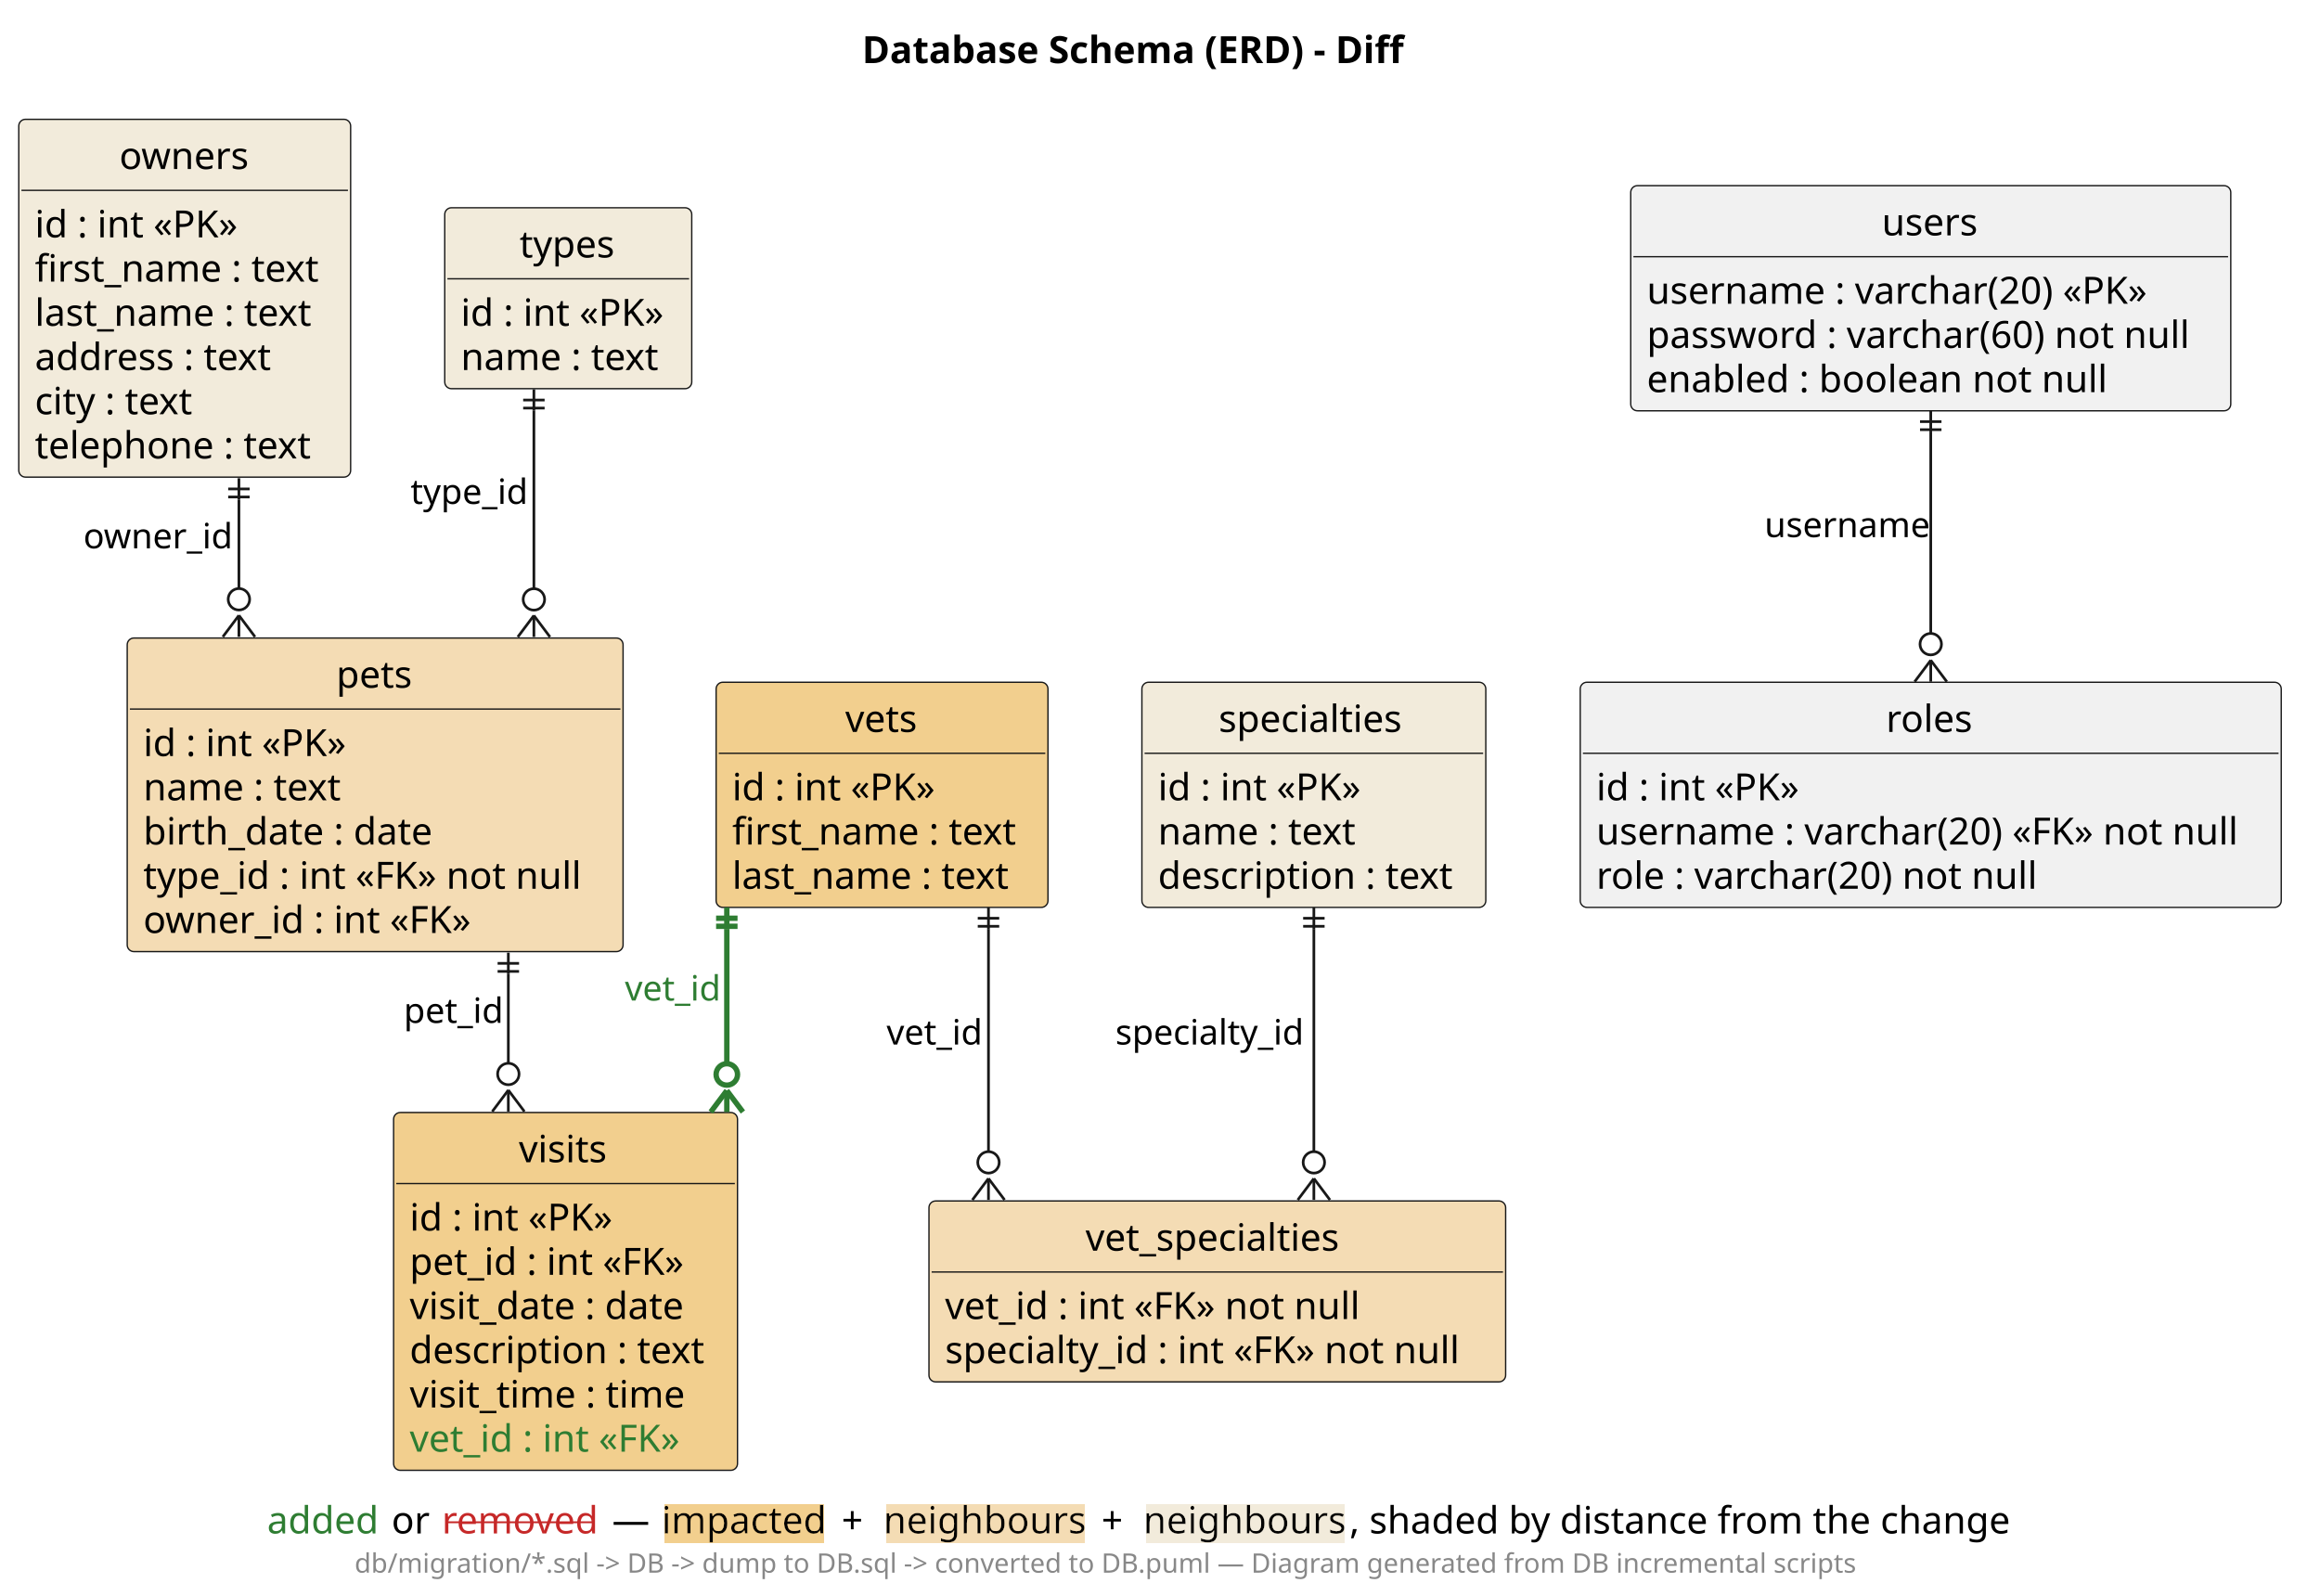
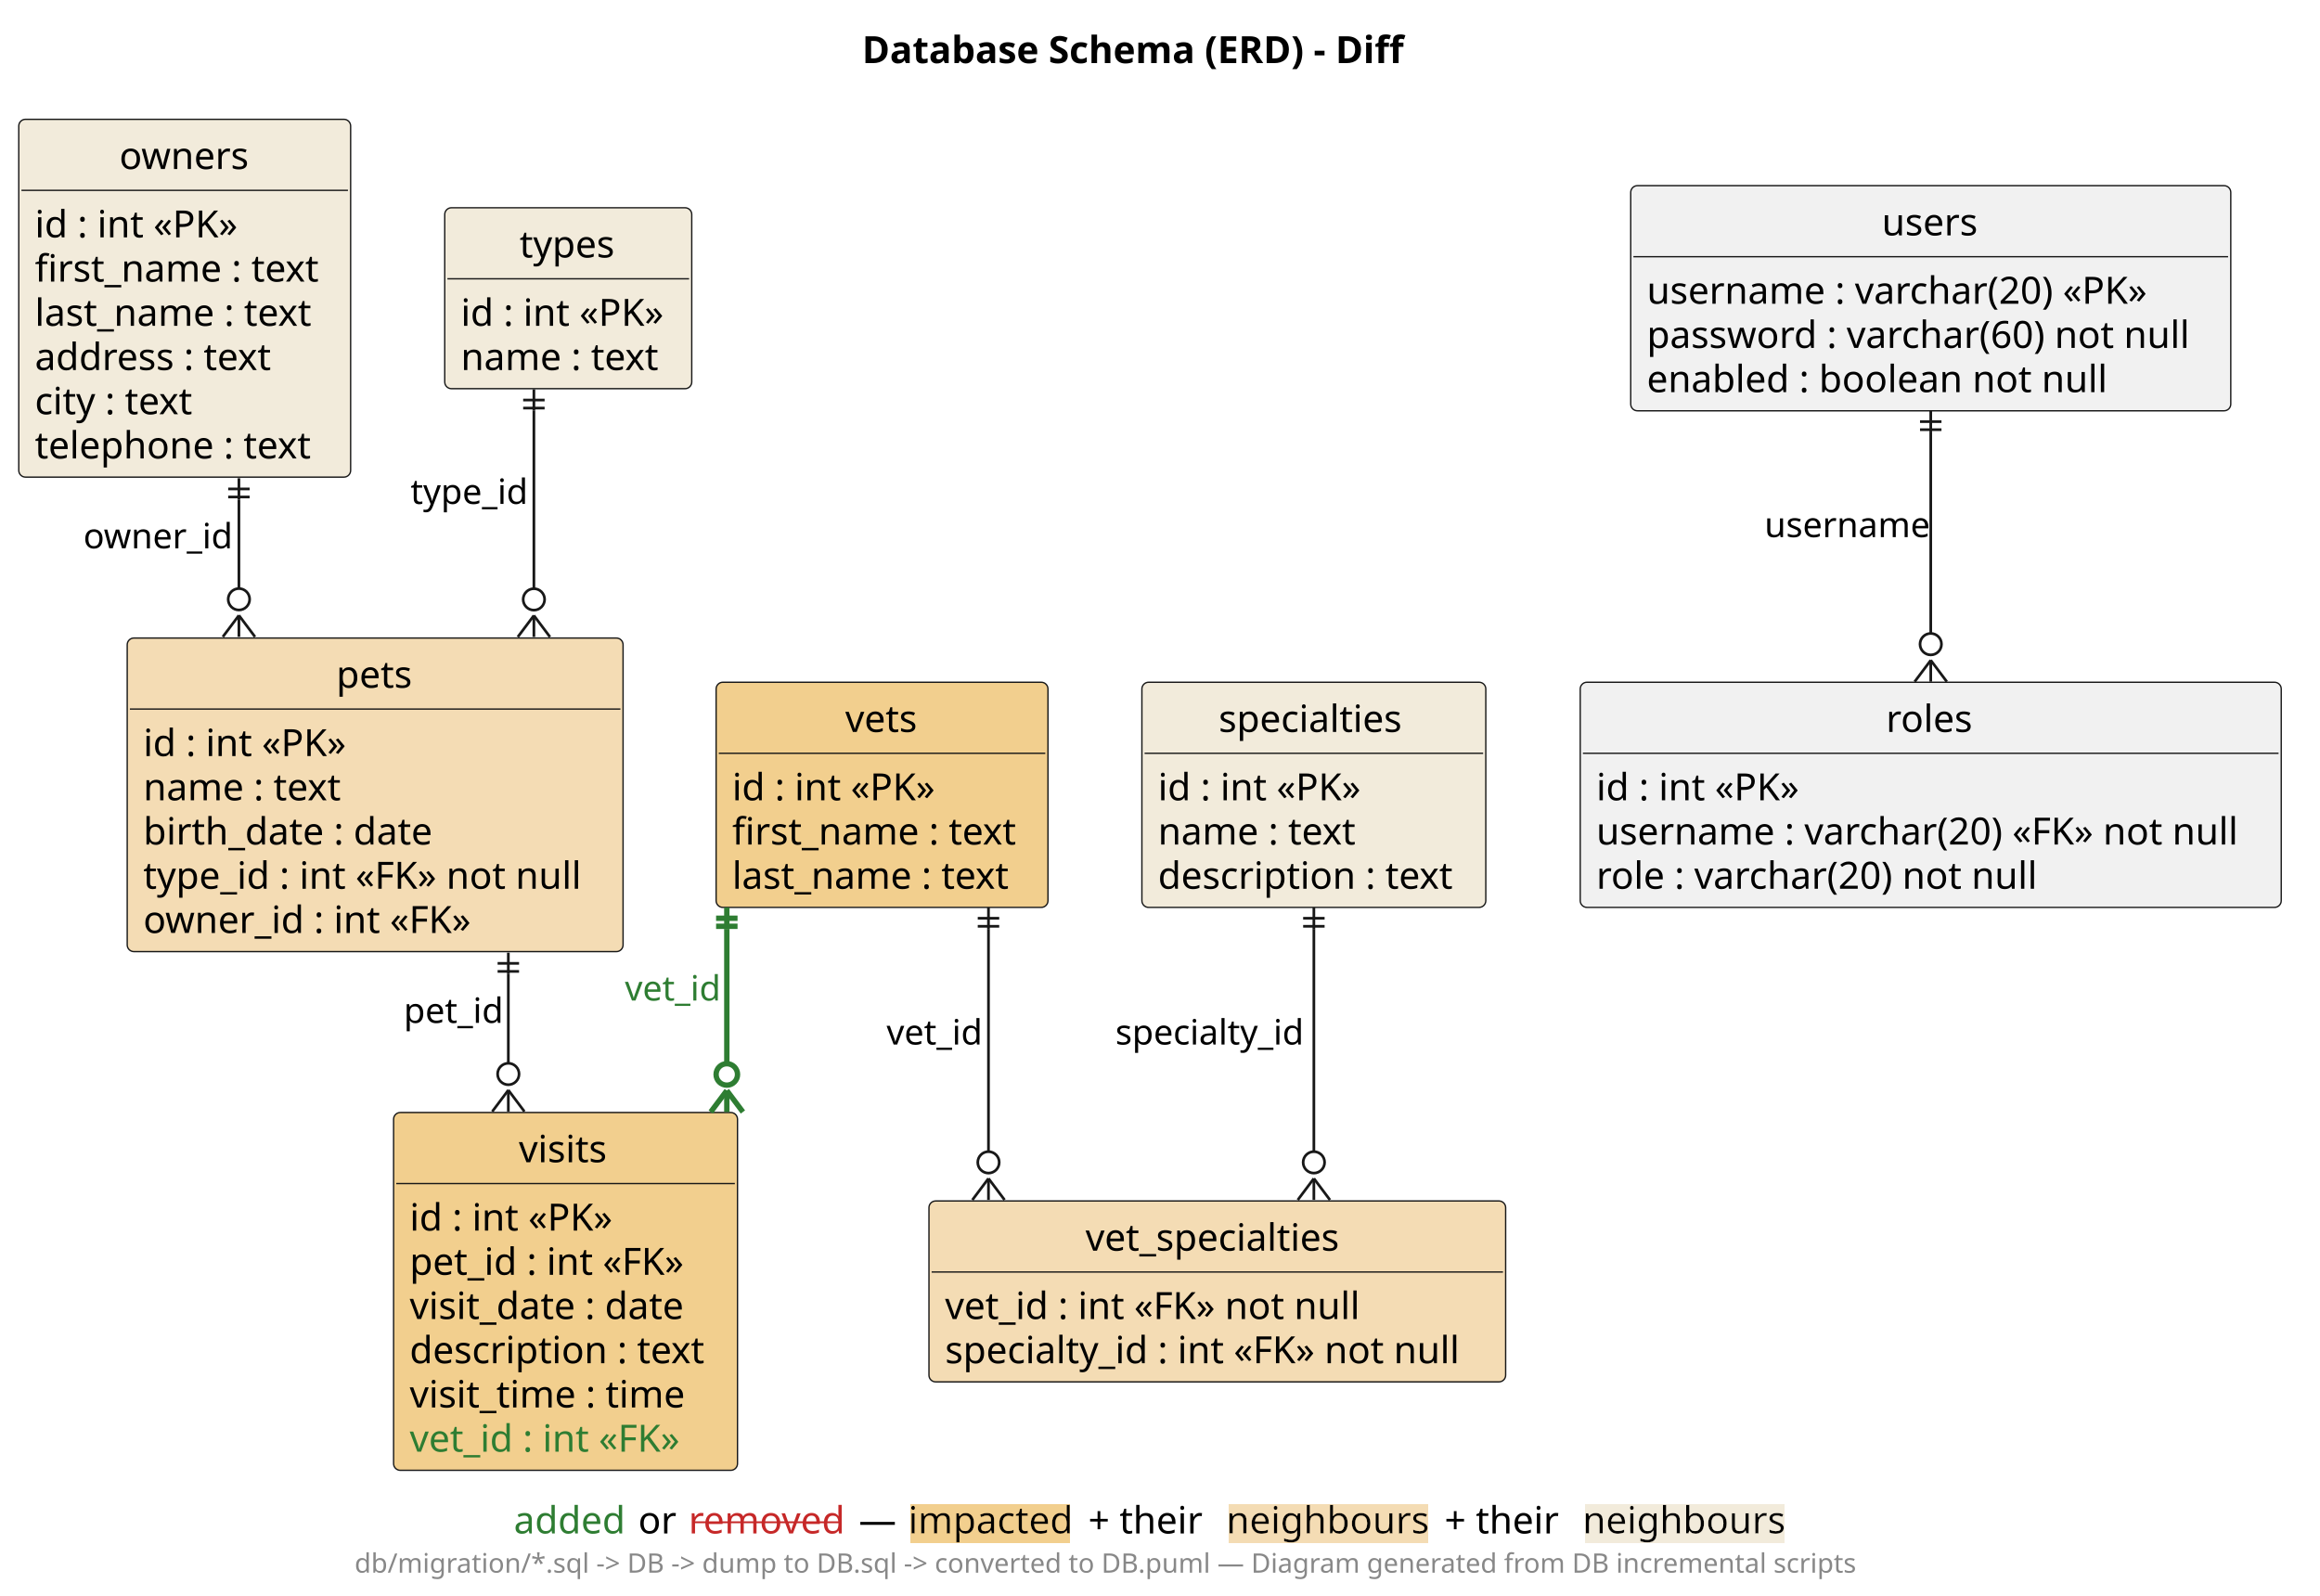
<svg xmlns="http://www.w3.org/2000/svg" version="1.1" data-diagram-type="CLASS" style="width:865px;height:595px;background:#FFFFFF;" width="865px" height="595px" viewBox="0 0 865 595" zoomAndPan="magnify" preserveAspectRatio="none" contentStyleType="text/css">
  <defs>
-     <filter id="bql3qpn4v9o610" x="0" y="0" width="1" height="1">
+     <filter id="bwk0bsimlcsl0" x="0" y="0" width="1" height="1">
      <feFlood flood-color="#F2CF8E" result="flood" />
      <feComposite in="SourceGraphic" in2="flood" operator="over" />
    </filter>
-     <filter id="bql3qpn4v9o611" x="0" y="0" width="1" height="1">
+     <filter id="bwk0bsimlcsl1" x="0" y="0" width="1" height="1">
      <feFlood flood-color="#F4DCB4" result="flood" />
      <feComposite in="SourceGraphic" in2="flood" operator="over" />
    </filter>
-     <filter id="bql3qpn4v9o612" x="0" y="0" width="1" height="1">
+     <filter id="bwk0bsimlcsl2" x="0" y="0" width="1" height="1">
      <feFlood flood-color="#F2EBDB" result="flood" />
      <feComposite in="SourceGraphic" in2="flood" operator="over" />
    </filter>
  </defs>
  <g font-family="sans-serif" lengthAdjust="spacing">
    <g class="title" data-source-line="3">
      <text x="321.413" y="23.535" fill="#000" font-size="14" textLength="215.722" font-weight="700">Database Schema (ERD) - Diff</text>
    </g>
    <g class="entity" data-qualified-name="owners" id="ent0001" data-source-line="8">
      <rect x="7" y="44.488" width="123.733" height="133.418" fill="#F2EBDB" style="stroke:#181818;stroke-width:0.5;" rx="2.5" ry="2.5" />
      <text x="44.497" y="63.023" fill="#000" font-size="14" textLength="48.74">owners</text>
      <line x1="8" y1="70.977" x2="129.733" y2="70.977" style="stroke:#181818;stroke-width:0.5;" />
      <text x="13" y="88.512" fill="#000" font-size="14" textLength="80.097">id : int «PK»</text>
      <text x="13" y="105" fill="#000" font-size="14" textLength="111.733">first_name : text</text>
      <text x="13" y="121.488" fill="#000" font-size="14" textLength="108.589">last_name : text</text>
      <text x="13" y="137.977" fill="#000" font-size="14" textLength="93.304">address : text</text>
      <text x="13" y="154.465" fill="#000" font-size="14" textLength="63.916">city : text</text>
      <text x="13" y="170.953" fill="#000" font-size="14" textLength="107.618">telephone : text</text>
    </g>
    <g class="entity" data-qualified-name="pets" id="ent0002" data-source-line="16">
      <rect x="47.43" y="237.908" width="184.881" height="116.93" fill="#F4DCB4" style="stroke:#181818;stroke-width:0.5;" rx="2.5" ry="2.5" />
      <text x="125.378" y="256.443" fill="#000" font-size="14" textLength="28.984">pets</text>
      <line x1="48.43" y1="264.397" x2="231.311" y2="264.397" style="stroke:#181818;stroke-width:0.5;" />
      <text x="53.43" y="281.932" fill="#000" font-size="14" textLength="80.097">id : int «PK»</text>
      <text x="53.43" y="298.42" fill="#000" font-size="14" textLength="77.438">name : text</text>
      <text x="53.43" y="314.908" fill="#000" font-size="14" textLength="111.959">birth_date : date</text>
      <text x="53.43" y="331.397" fill="#000" font-size="14" textLength="172.881">type_id : int «FK» not null</text>
      <text x="53.43" y="347.885" fill="#000" font-size="14" textLength="128.468">owner_id : int «FK»</text>
    </g>
    <g class="entity" data-qualified-name="roles" id="ent0003" data-source-line="23">
      <rect x="589.18" y="254.398" width="261.368" height="83.953" fill="#F1F1F1" style="stroke:#181818;stroke-width:0.5;" rx="2.5" ry="2.5" />
      <text x="703.208" y="272.933" fill="#000" font-size="14" textLength="33.312">roles</text>
      <line x1="590.18" y1="280.887" x2="849.548" y2="280.887" style="stroke:#181818;stroke-width:0.5;" />
      <text x="595.18" y="298.422" fill="#000" font-size="14" textLength="80.097">id : int «PK»</text>
      <text x="595.18" y="314.91" fill="#000" font-size="14" textLength="249.368">username : varchar(20) «FK» not null</text>
      <text x="595.18" y="331.398" fill="#000" font-size="14" textLength="173.154">role : varchar(20) not null</text>
    </g>
    <g class="entity" data-qualified-name="specialties" id="ent0004" data-source-line="28">
      <rect x="425.75" y="254.398" width="128.225" height="83.953" fill="#F2EBDB" style="stroke:#181818;stroke-width:0.5;" rx="2.5" ry="2.5" />
      <text x="454.38" y="272.933" fill="#000" font-size="14" textLength="70.964">specialties</text>
      <line x1="426.75" y1="280.887" x2="552.975" y2="280.887" style="stroke:#181818;stroke-width:0.5;" />
      <text x="431.75" y="298.422" fill="#000" font-size="14" textLength="80.097">id : int «PK»</text>
      <text x="431.75" y="314.91" fill="#000" font-size="14" textLength="77.438">name : text</text>
      <text x="431.75" y="331.398" fill="#000" font-size="14" textLength="116.225">description : text</text>
    </g>
    <g class="entity" data-qualified-name="types" id="ent0005" data-source-line="33">
      <rect x="165.82" y="77.468" width="92.097" height="67.465" fill="#F2EBDB" style="stroke:#181818;stroke-width:0.5;" rx="2.5" ry="2.5" />
      <text x="193.719" y="96.003" fill="#000" font-size="14" textLength="36.299">types</text>
      <line x1="166.82" y1="103.957" x2="256.917" y2="103.957" style="stroke:#181818;stroke-width:0.5;" />
      <text x="171.82" y="121.492" fill="#000" font-size="14" textLength="80.097">id : int «PK»</text>
      <text x="171.82" y="137.98" fill="#000" font-size="14" textLength="77.438">name : text</text>
    </g>
    <g class="entity" data-qualified-name="users" id="ent0006" data-source-line="37">
      <rect x="608.01" y="69.228" width="223.723" height="83.953" fill="#F1F1F1" style="stroke:#181818;stroke-width:0.5;" rx="2.5" ry="2.5" />
      <text x="701.626" y="87.763" fill="#000" font-size="14" textLength="36.49">users</text>
      <line x1="609.01" y1="95.717" x2="830.733" y2="95.717" style="stroke:#181818;stroke-width:0.5;" />
      <text x="614.01" y="113.252" fill="#000" font-size="14" textLength="192.746">username : varchar(20) «PK»</text>
      <text x="614.01" y="129.74" fill="#000" font-size="14" textLength="211.723">password : varchar(60) not null</text>
      <text x="614.01" y="146.228" fill="#000" font-size="14" textLength="178.11">enabled : boolean not null</text>
    </g>
    <g class="entity" data-qualified-name="vet_specialties" id="ent0007" data-source-line="42">
      <rect x="346.36" y="447.818" width="215.014" height="67.465" fill="#F4DCB4" style="stroke:#181818;stroke-width:0.5;" rx="2.5" ry="2.5" />
      <text x="404.744" y="466.353" fill="#000" font-size="14" textLength="98.246">vet_specialties</text>
      <line x1="347.36" y1="474.307" x2="560.374" y2="474.307" style="stroke:#181818;stroke-width:0.5;" />
      <text x="352.36" y="491.842" fill="#000" font-size="14" textLength="164.001">vet_id : int «FK» not null</text>
      <text x="352.36" y="508.33" fill="#000" font-size="14" textLength="203.014">specialty_id : int «FK» not null</text>
    </g>
    <g class="entity" data-qualified-name="vets" id="ent0008" data-source-line="46">
      <rect x="267" y="254.398" width="123.733" height="83.953" fill="#F2CF8E" style="stroke:#181818;stroke-width:0.5;" rx="2.5" ry="2.5" />
      <text x="315.157" y="272.933" fill="#000" font-size="14" textLength="27.419">vets</text>
      <line x1="268" y1="280.887" x2="389.733" y2="280.887" style="stroke:#181818;stroke-width:0.5;" />
      <text x="273" y="298.422" fill="#000" font-size="14" textLength="80.097">id : int «PK»</text>
      <text x="273" y="314.91" fill="#000" font-size="14" textLength="111.733">first_name : text</text>
      <text x="273" y="331.398" fill="#000" font-size="14" textLength="108.589">last_name : text</text>
    </g>
    <g class="entity" data-qualified-name="visits" id="ent0009" data-source-line="51">
      <rect x="146.75" y="414.838" width="128.225" height="133.418" fill="#F2CF8E" style="stroke:#181818;stroke-width:0.5;" rx="2.5" ry="2.5" />
      <text x="193.438" y="433.373" fill="#000" font-size="14" textLength="34.85">visits</text>
      <line x1="147.75" y1="441.327" x2="273.975" y2="441.327" style="stroke:#181818;stroke-width:0.5;" />
      <text x="152.75" y="458.862" fill="#000" font-size="14" textLength="80.097">id : int «PK»</text>
      <text x="152.75" y="475.35" fill="#000" font-size="14" textLength="108.712">pet_id : int «FK»</text>
      <text x="152.75" y="491.838" fill="#000" font-size="14" textLength="107.16">visit_date : date</text>
      <text x="152.75" y="508.327" fill="#000" font-size="14" textLength="116.225">description : text</text>
      <text x="152.75" y="524.815" fill="#000" font-size="14" textLength="108.309">visit_time : time</text>
      <text x="152.75" y="541.303" fill="#2E7D32" font-size="14" textLength="107.146">vet_id : int «FK»</text>
    </g>
    <g class="link" data-entity-1="ent0001" data-entity-2="ent0002" id="lnk10" data-source-line="60" data-link-type="crowfoot">
      <path d="M89.08,186.318 C89.08,205.668 89.08,200.638 89.08,219.458" style="stroke:#181818;stroke-width:1;" fill="none" id="owners-pets" codeLine="60" />
      <line x1="85.08" y1="182.318" x2="93.08" y2="182.318" style="stroke:#181818;stroke-width:1;" />
      <line x1="85.08" y1="185.318" x2="93.08" y2="185.318" style="stroke:#181818;stroke-width:1;" />
      <line x1="89.08" y1="186.318" x2="89.08" y2="178.318" style="stroke:#181818;stroke-width:1;" />
      <line x1="89.08" y1="229.458" x2="95.08" y2="237.458" style="stroke:#181818;stroke-width:1;" />
      <line x1="89.08" y1="229.458" x2="83.08" y2="237.458" style="stroke:#181818;stroke-width:1;" />
      <line x1="89.08" y1="229.458" x2="89.08" y2="237.458" style="stroke:#181818;stroke-width:1;" />
      <ellipse cx="89.08" cy="223.458" rx="4" ry="4" fill="none" style="stroke:#181818;stroke-width:1;" />
      <text x="31.08" y="204.457" fill="#000" font-size="13" textLength="57.072">owner_id</text>
    </g>
    <g class="link" data-entity-1="ent0002" data-entity-2="ent0009" id="lnk11" data-source-line="61" data-link-type="crowfoot">
      <path d="M189.53,363.218 C189.53,382.068 189.53,377.078 189.53,396.478" style="stroke:#181818;stroke-width:1;" fill="none" id="pets-visits" codeLine="61" />
      <line x1="185.53" y1="359.218" x2="193.53" y2="359.218" style="stroke:#181818;stroke-width:1;" />
      <line x1="185.53" y1="362.218" x2="193.53" y2="362.218" style="stroke:#181818;stroke-width:1;" />
      <line x1="189.53" y1="363.218" x2="189.53" y2="355.218" style="stroke:#181818;stroke-width:1;" />
      <line x1="189.53" y1="406.478" x2="195.53" y2="414.478" style="stroke:#181818;stroke-width:1;" />
      <line x1="189.53" y1="406.478" x2="183.53" y2="414.478" style="stroke:#181818;stroke-width:1;" />
      <line x1="189.53" y1="406.478" x2="189.53" y2="414.478" style="stroke:#181818;stroke-width:1;" />
      <ellipse cx="189.53" cy="400.478" rx="4" ry="4" fill="none" style="stroke:#181818;stroke-width:1;" />
      <text x="150.53" y="381.417" fill="#000" font-size="13" textLength="38.727">pet_id</text>
    </g>
    <g class="link" data-entity-1="ent0004" data-entity-2="ent0007" id="lnk12" data-source-line="62" data-link-type="crowfoot">
      <path d="M489.87,346.398 C489.87,379.368 489.87,398.678 489.87,429.428" style="stroke:#181818;stroke-width:1;" fill="none" id="specialties-vet_specialties" codeLine="62" />
      <line x1="485.87" y1="342.398" x2="493.87" y2="342.398" style="stroke:#181818;stroke-width:1;" />
      <line x1="485.87" y1="345.398" x2="493.87" y2="345.398" style="stroke:#181818;stroke-width:1;" />
      <line x1="489.87" y1="346.398" x2="489.87" y2="338.398" style="stroke:#181818;stroke-width:1;" />
      <line x1="489.87" y1="439.428" x2="495.87" y2="447.428" style="stroke:#181818;stroke-width:1;" />
      <line x1="489.87" y1="439.428" x2="483.87" y2="447.428" style="stroke:#181818;stroke-width:1;" />
      <line x1="489.87" y1="439.428" x2="489.87" y2="447.428" style="stroke:#181818;stroke-width:1;" />
      <ellipse cx="489.87" cy="433.428" rx="4" ry="4" fill="none" style="stroke:#181818;stroke-width:1;" />
      <text x="415.87" y="389.477" fill="#000" font-size="13" textLength="73.5">specialty_id</text>
    </g>
    <g class="link" data-entity-1="ent0005" data-entity-2="ent0002" id="lnk13" data-source-line="63" data-link-type="crowfoot">
      <path d="M199.06,153.168 C199.06,178.958 199.06,189.048 199.06,219.508" style="stroke:#181818;stroke-width:1;" fill="none" id="types-pets" codeLine="63" />
      <line x1="195.06" y1="149.168" x2="203.06" y2="149.168" style="stroke:#181818;stroke-width:1;" />
      <line x1="195.06" y1="152.168" x2="203.06" y2="152.168" style="stroke:#181818;stroke-width:1;" />
      <line x1="199.06" y1="153.168" x2="199.06" y2="145.168" style="stroke:#181818;stroke-width:1;" />
      <line x1="199.06" y1="229.508" x2="205.06" y2="237.508" style="stroke:#181818;stroke-width:1;" />
      <line x1="199.06" y1="229.508" x2="193.06" y2="237.508" style="stroke:#181818;stroke-width:1;" />
      <line x1="199.06" y1="229.508" x2="199.06" y2="237.508" style="stroke:#181818;stroke-width:1;" />
      <ellipse cx="199.06" cy="223.508" rx="4" ry="4" fill="none" style="stroke:#181818;stroke-width:1;" />
      <text x="153.06" y="187.907" fill="#000" font-size="13" textLength="45.519">type_id</text>
    </g>
    <g class="link" data-entity-1="ent0006" data-entity-2="ent0003" id="lnk14" data-source-line="64" data-link-type="crowfoot">
      <path d="M719.87,161.218 C719.87,191.418 719.87,205.968 719.87,236.198" style="stroke:#181818;stroke-width:1;" fill="none" id="users-roles" codeLine="64" />
      <line x1="715.87" y1="157.218" x2="723.87" y2="157.218" style="stroke:#181818;stroke-width:1;" />
      <line x1="715.87" y1="160.218" x2="723.87" y2="160.218" style="stroke:#181818;stroke-width:1;" />
      <line x1="719.87" y1="161.218" x2="719.87" y2="153.218" style="stroke:#181818;stroke-width:1;" />
      <line x1="719.87" y1="246.198" x2="725.87" y2="254.198" style="stroke:#181818;stroke-width:1;" />
      <line x1="719.87" y1="246.198" x2="713.87" y2="254.198" style="stroke:#181818;stroke-width:1;" />
      <line x1="719.87" y1="246.198" x2="719.87" y2="254.198" style="stroke:#181818;stroke-width:1;" />
      <ellipse cx="719.87" cy="240.198" rx="4" ry="4" fill="none" style="stroke:#181818;stroke-width:1;" />
      <text x="657.87" y="200.277" fill="#000" font-size="13" textLength="61.883">username</text>
    </g>
    <g class="link" data-entity-1="ent0008" data-entity-2="ent0007" id="lnk15" data-source-line="65" data-link-type="crowfoot">
      <path d="M368.55,346.398 C368.55,379.368 368.55,398.678 368.55,429.428" style="stroke:#181818;stroke-width:1;" fill="none" id="vets-vet_specialties" codeLine="65" />
      <line x1="364.55" y1="342.398" x2="372.55" y2="342.398" style="stroke:#181818;stroke-width:1;" />
      <line x1="364.55" y1="345.398" x2="372.55" y2="345.398" style="stroke:#181818;stroke-width:1;" />
      <line x1="368.55" y1="346.398" x2="368.55" y2="338.398" style="stroke:#181818;stroke-width:1;" />
      <line x1="368.55" y1="439.428" x2="374.55" y2="447.428" style="stroke:#181818;stroke-width:1;" />
      <line x1="368.55" y1="439.428" x2="362.55" y2="447.428" style="stroke:#181818;stroke-width:1;" />
      <line x1="368.55" y1="439.428" x2="368.55" y2="447.428" style="stroke:#181818;stroke-width:1;" />
      <ellipse cx="368.55" cy="433.428" rx="4" ry="4" fill="none" style="stroke:#181818;stroke-width:1;" />
      <text x="330.55" y="389.477" fill="#000" font-size="13" textLength="37.273">vet_id</text>
    </g>
    <g class="link" data-entity-1="ent0008" data-entity-2="ent0009" id="lnk16" data-source-line="66" data-link-type="crowfoot">
      <path d="M270.99,346.398 C270.99,368.908 270.99,371.178 270.99,396.638" style="stroke:#2E7D32;stroke-width:2;" fill="none" id="vets-visits" codeLine="66" />
      <line x1="266.99" y1="342.398" x2="274.99" y2="342.398" style="stroke:#2E7D32;stroke-width:2;" />
      <line x1="266.99" y1="345.398" x2="274.99" y2="345.398" style="stroke:#2E7D32;stroke-width:2;" />
      <line x1="270.99" y1="346.398" x2="270.99" y2="338.398" style="stroke:#2E7D32;stroke-width:2;" />
      <line x1="270.99" y1="406.638" x2="276.99" y2="414.638" style="stroke:#2E7D32;stroke-width:2;" />
      <line x1="270.99" y1="406.638" x2="264.99" y2="414.638" style="stroke:#2E7D32;stroke-width:2;" />
      <line x1="270.99" y1="406.638" x2="270.99" y2="414.638" style="stroke:#2E7D32;stroke-width:2;" />
      <ellipse cx="270.99" cy="400.638" rx="4" ry="4" fill="none" style="stroke:#2E7D32;stroke-width:2;" />
      <text x="232.99" y="373.087" fill="#2E7D32" font-size="13" textLength="37.273">vet_id</text>
    </g>
    <g class="caption" data-source-line="1">
-       <text x="99.587" y="571.791" fill="#2E7D32" font-size="14" textLength="41.966">added</text>
-       <text x="145.983" y="571.791" fill="#000" font-size="14" textLength="14.328">or</text>
-       <text x="164.74" y="571.791" fill="#C62828" font-size="14" textLength="59.056" text-decoration="line-through">removed</text>
-       <text x="228.226" y="571.791" fill="#000" font-size="14">—</text>
-       <text x="246.655" y="571.791" fill="#000" font-size="14" textLength="62.679" filter="url(#bql3qpn4v9o610)">impacted</text>
-       <text x="313.764" y="571.791" fill="#000" font-size="14">+</text>
-       <text x="329.322" y="571.791" fill="#000" font-size="14" textLength="76.918" filter="url(#bql3qpn4v9o611)">neighbours</text>
-       <text x="410.67" y="571.791" fill="#000" font-size="14">+</text>
-       <text x="426.229" y="571.791" fill="#000" font-size="14" textLength="76.918" filter="url(#bql3qpn4v9o612)">neighbours</text>
-       <text x="503.147" y="571.791" fill="#000" font-size="14" textLength="255.814">, shaded by distance from the change</text>
+       <text x="191.565" y="571.791" fill="#2E7D32" font-size="14" textLength="41.966">added</text>
+       <text x="237.96" y="571.791" fill="#000" font-size="14" textLength="14.328">or</text>
+       <text x="256.718" y="571.791" fill="#C62828" font-size="14" textLength="59.056" text-decoration="line-through">removed</text>
+       <text x="320.203" y="571.791" fill="#000" font-size="14">—</text>
+       <text x="338.633" y="571.791" fill="#000" font-size="14" textLength="62.679" filter="url(#bwk0bsimlcsl0)">impacted</text>
+       <text x="405.741" y="571.791" fill="#000" font-size="14" textLength="47.059">+ their</text>
+       <text x="457.23" y="571.791" fill="#000" font-size="14" textLength="76.918" filter="url(#bwk0bsimlcsl1)">neighbours</text>
+       <text x="538.577" y="571.791" fill="#000" font-size="14" textLength="47.059">+ their</text>
+       <text x="590.066" y="571.791" fill="#000" font-size="14" textLength="76.918" filter="url(#bwk0bsimlcsl2)">neighbours</text>
    </g>
    <g class="footer" data-source-line="4">
      <text x="132.209" y="586.413" fill="#888" font-size="10" textLength="594.131">db/migration/*.sql -&gt; DB -&gt; dump to DB.sql -&gt; converted to DB.puml — Diagram generated from DB incremental scripts</text>
    </g>
  </g>
</svg>
